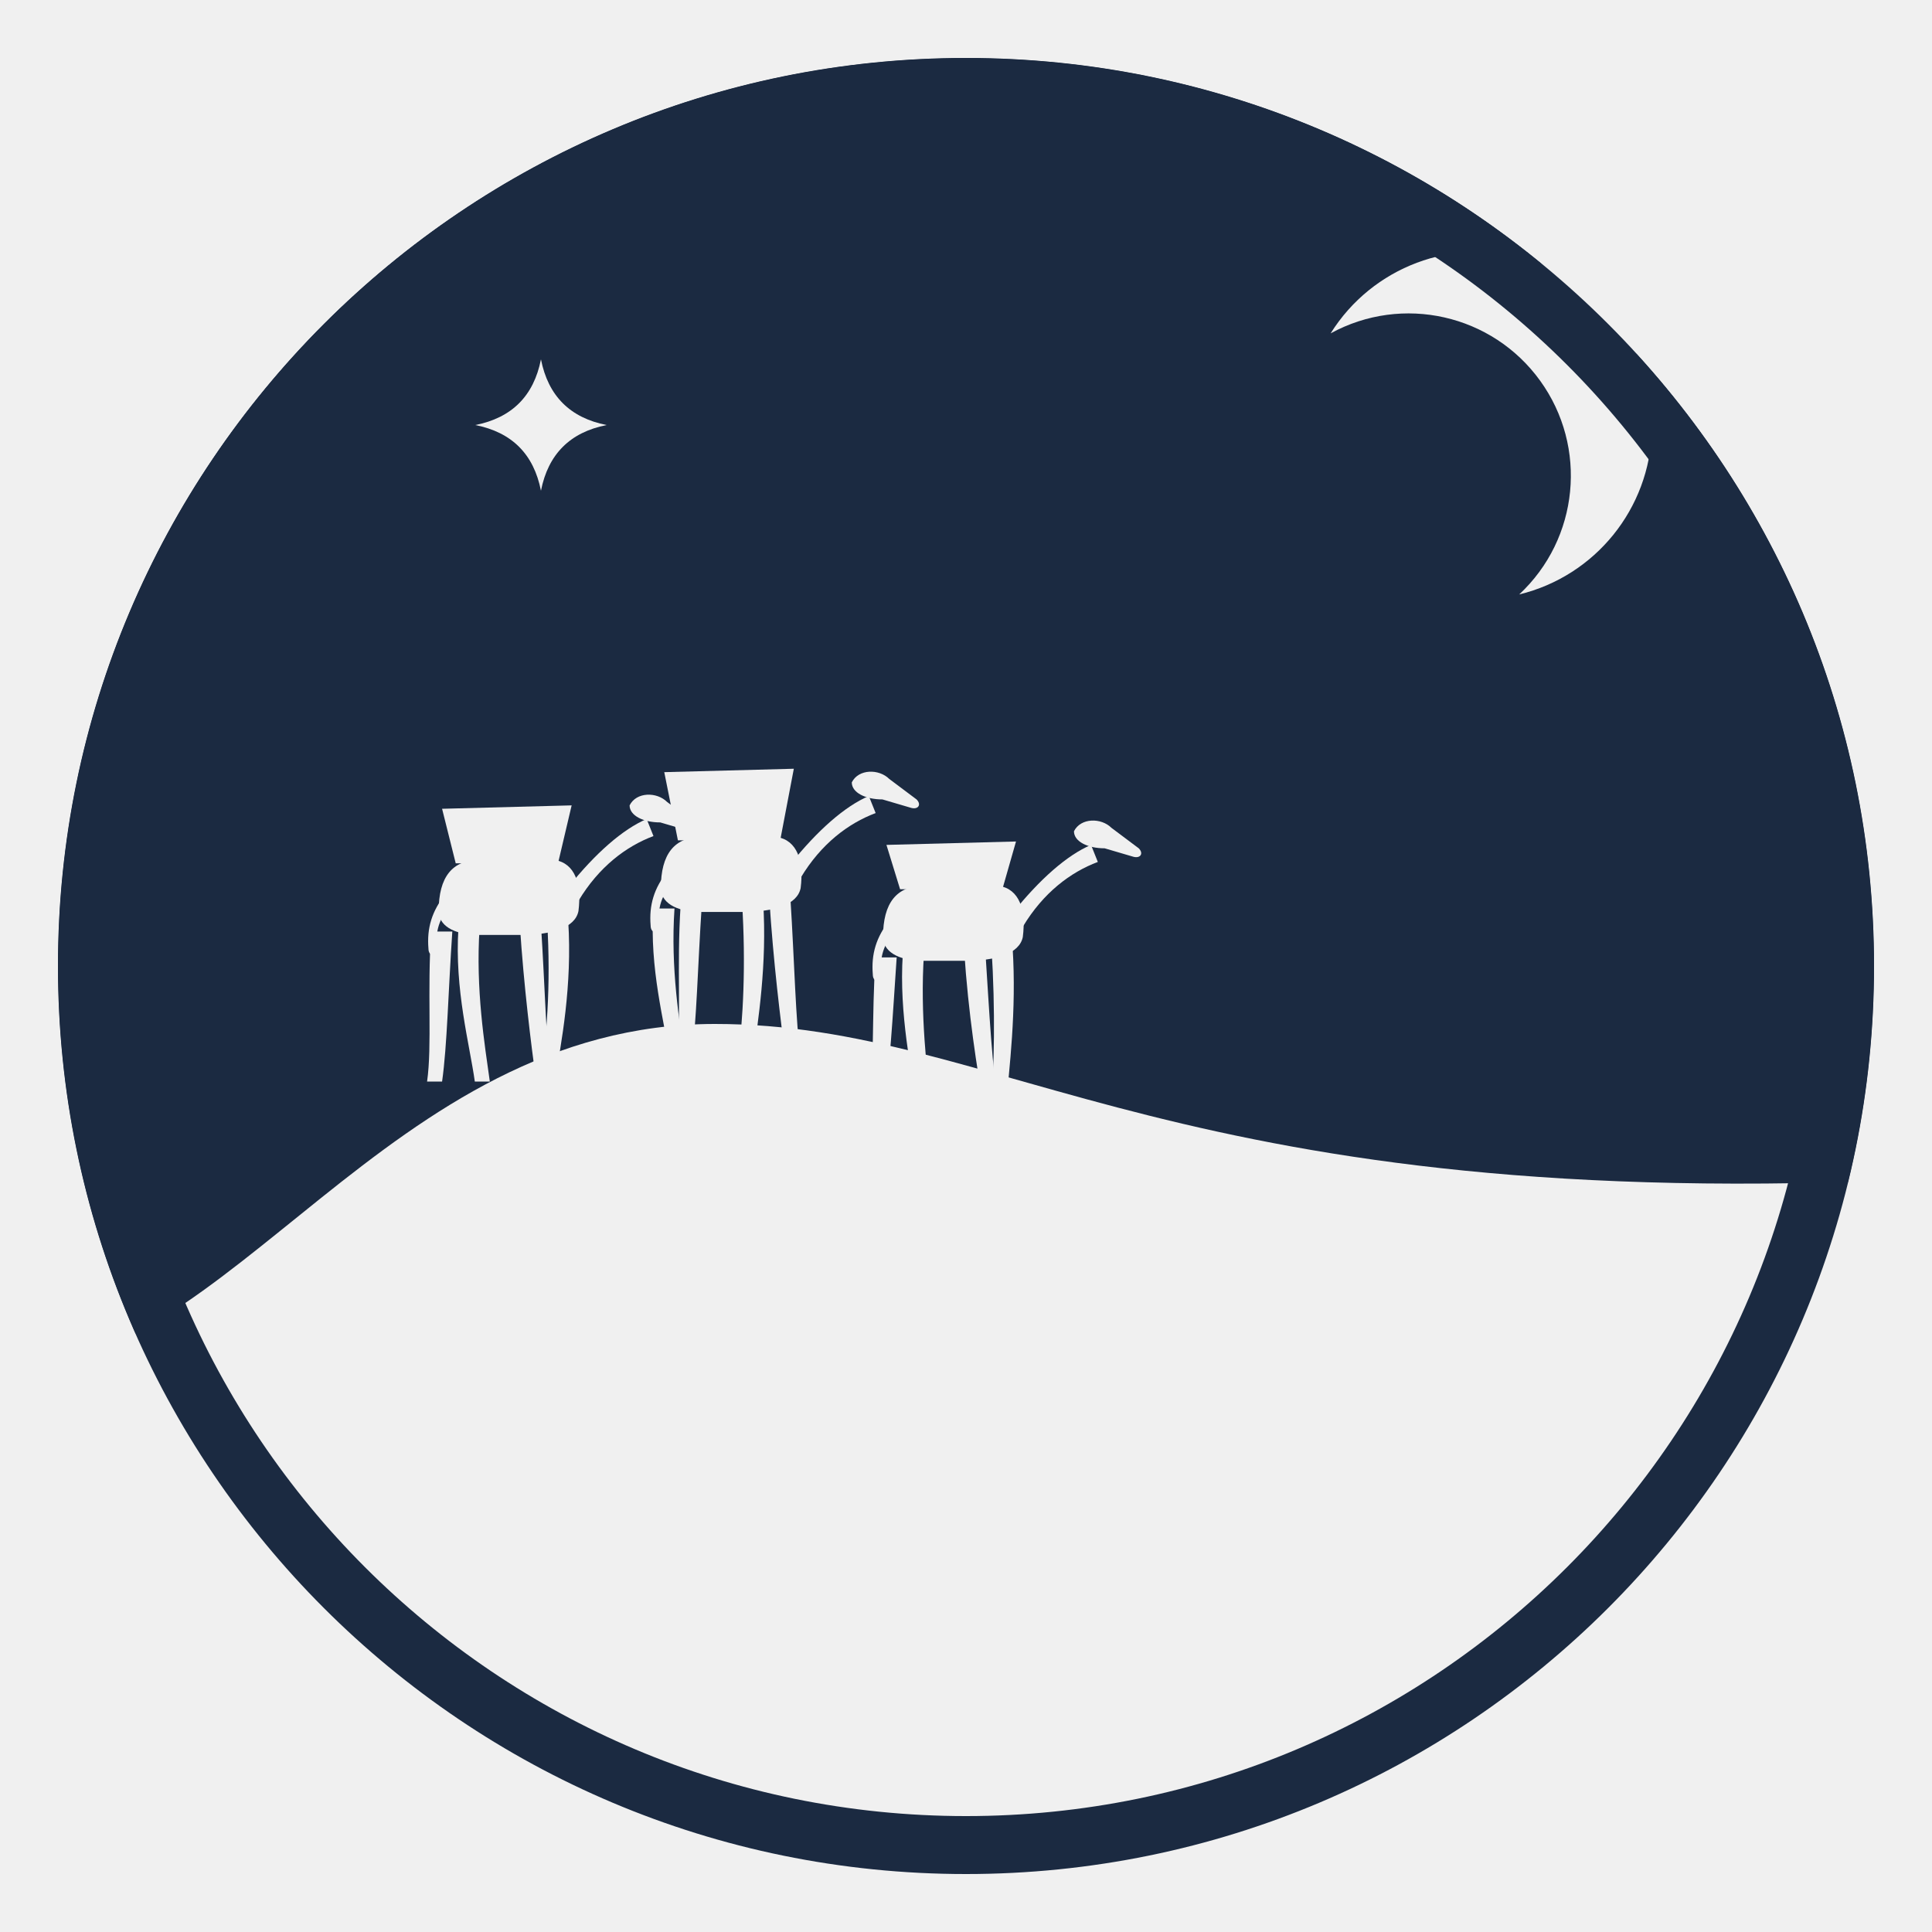
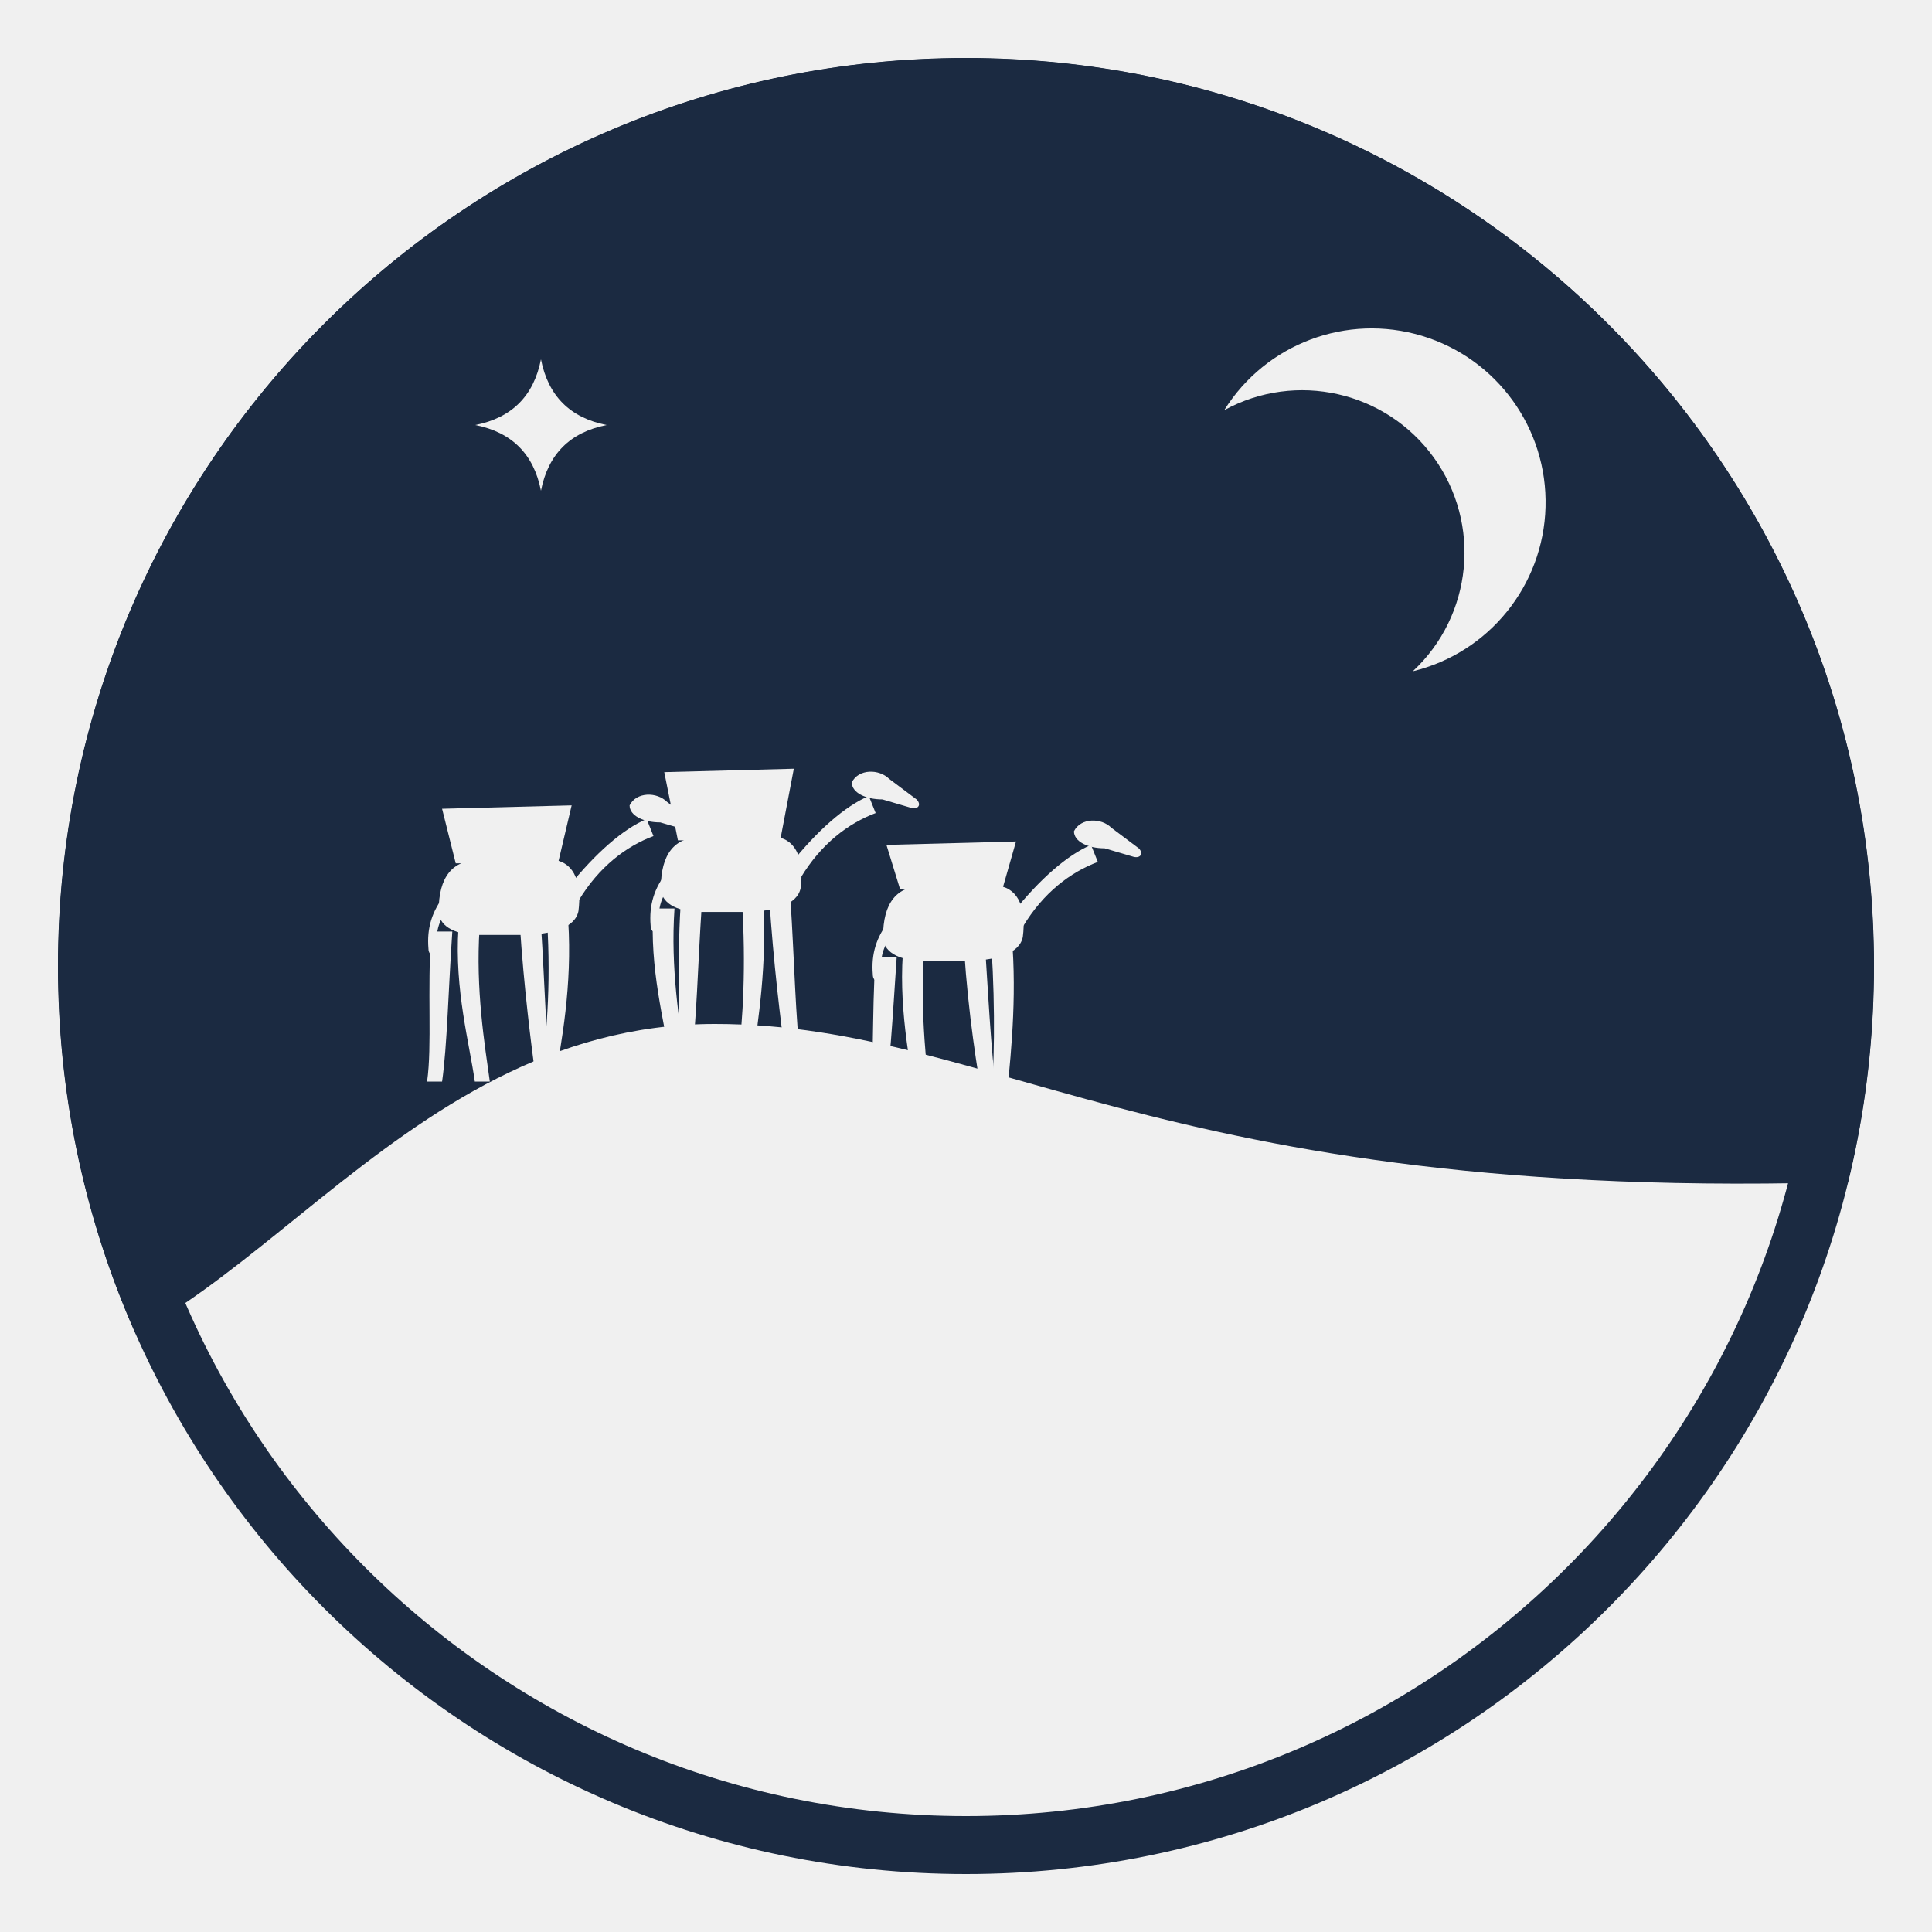
<svg xmlns="http://www.w3.org/2000/svg" viewBox="0 0 100.0 100.0" width="100.0" height="100.0" role="img" aria-label="ARMINAK CARAVAN">
  <g>
    <defs>
      <mask id="skccmnavy">
        <circle cx="50" cy="50" r="47.0" fill="#fff" />
        <path d="M 0 71 C 12 71 20 53 37 53 C 52 53 61 63 100 61 L 100 100 L 0 100 Z" fill="#000" />
        <g transform="translate(22.00 55.98) scale(0.17647) translate(-24.0 0)">
          <path d="M 40.0,-45.0 C 38.8,-27.0 41.5,-10.8 43.0,0 L 38.6,0 C 37.1,-10.8 32.6,-27.0 33.8,-45.0 Z" fill="#000" />
          <path d="M 32.0,-44.0 C 30.8,-26.4 30.5,-10.6 29.0,0 L 24.6,0 C 26.1,-10.6 24.6,-26.4 25.8,-44.0 Z" fill="#000" />
          <path d="M 66.0,-47.0 C 67.2,-28.2 64.0,-11.3 62.0,0 L 57.6,0 C 59.6,-11.3 61.0,-28.2 59.8,-47.0 Z" fill="#000" />
          <path d="M 58.0,-46.0 C 59.2,-27.6 59.5,-11.0 61.0,0 L 56.6,0 C 55.1,-11.0 53.0,-27.6 51.8,-46.0 Z" fill="#000" />
          <path d="M 30,-55 C 26,-50 24.5,-45 25,-39 C 25,-36.5 27.5,-36.5 27.5,-39 C 27,-44 28,-48 32,-52 Z" fill="#000" />
          <path d="M 28,-50 C 28,-60 32,-65 40,-65 L 62,-65 C 68,-64 70,-58 69,-50 C 68,-45 61,-43 52,-43 L 40,-43 C 32,-43 28,-46 28,-50 Z" fill="#000" />
          <path d="M 66,-57 C 74,-67 82,-74 89,-77 L 91,-72 C 83,-69 75,-63 69,-53 Z" fill="#000" />
          <path d="M 84,-81 C 86,-85 92,-85 95,-82 L 103,-76 C 104.5,-74.5 103.5,-73 101.5,-73.5 L 93,-76 C 88,-76 84,-78 84,-81 Z" fill="#000" />
          <path d="M 33,-64 L 29,-80 L 67,-81 L 63,-64 Z" fill="#000" />
        </g>
        <g transform="translate(33.50 54.79) scale(0.17647) translate(-24.0 0)">
          <path d="M 40.0,-45.0 C 38.8,-27.0 38.5,-10.8 37.0,0 L 32.6,0 C 34.1,-10.8 32.6,-27.0 33.8,-45.0 Z" fill="#000" />
          <path d="M 32.0,-44.0 C 30.8,-26.4 33.5,-10.6 35.0,0 L 30.6,0 C 29.1,-10.6 24.6,-26.4 25.8,-44.0 Z" fill="#000" />
          <path d="M 66.0,-47.0 C 67.2,-28.2 67.5,-11.3 69.0,0 L 64.6,0 C 63.1,-11.3 61.0,-28.2 59.8,-47.0 Z" fill="#000" />
          <path d="M 58.0,-46.0 C 59.2,-27.6 56.5,-11.0 55.0,0 L 50.6,0 C 52.1,-11.0 53.0,-27.6 51.8,-46.0 Z" fill="#000" />
          <path d="M 30,-55 C 26,-50 24.5,-45 25,-39 C 25,-36.5 27.5,-36.5 27.5,-39 C 27,-44 28,-48 32,-52 Z" fill="#000" />
          <path d="M 28,-50 C 28,-60 32,-65 40,-65 L 62,-65 C 68,-64 70,-58 69,-50 C 68,-45 61,-43 52,-43 L 40,-43 C 32,-43 28,-46 28,-50 Z" fill="#000" />
          <path d="M 66,-57 C 74,-67 82,-74 89,-77 L 91,-72 C 83,-69 75,-63 69,-53 Z" fill="#000" />
          <path d="M 84,-81 C 86,-85 92,-85 95,-82 L 103,-76 C 104.5,-74.5 103.5,-73 101.5,-73.5 L 93,-76 C 88,-76 84,-78 84,-81 Z" fill="#000" />
          <path d="M 33,-64 L 29,-84 L 67,-85 L 63,-64 Z" fill="#000" />
        </g>
        <g transform="translate(45.00 57.32) scale(0.17647) translate(-24.0 0)">
          <path d="M 40.0,-45.0 C 38.8,-27.0 41.0,-10.8 42.0,0 L 37.6,0 C 36.6,-10.8 32.6,-27.0 33.8,-45.0 Z" fill="#000" />
          <path d="M 32.0,-44.0 C 30.8,-26.4 30.0,-10.6 28.0,0 L 23.6,0 C 25.6,-10.6 24.6,-26.4 25.8,-44.0 Z" fill="#000" />
          <path d="M 66.0,-47.0 C 67.2,-28.2 65.0,-11.3 64.0,0 L 59.6,0 C 60.6,-11.3 61.0,-28.2 59.8,-47.0 Z" fill="#000" />
          <path d="M 58.0,-46.0 C 59.2,-27.6 60.0,-11.0 62.0,0 L 57.6,0 C 55.6,-11.0 53.0,-27.6 51.8,-46.0 Z" fill="#000" />
          <path d="M 30,-55 C 26,-50 24.5,-45 25,-39 C 25,-36.5 27.5,-36.5 27.5,-39 C 27,-44 28,-48 32,-52 Z" fill="#000" />
          <path d="M 28,-50 C 28,-60 32,-65 40,-65 L 62,-65 C 68,-64 70,-58 69,-50 C 68,-45 61,-43 52,-43 L 40,-43 C 32,-43 28,-46 28,-50 Z" fill="#000" />
          <path d="M 66,-57 C 74,-67 82,-74 89,-77 L 91,-72 C 83,-69 75,-63 69,-53 Z" fill="#000" />
          <path d="M 84,-81 C 86,-85 92,-85 95,-82 L 103,-76 C 104.5,-74.5 103.5,-73 101.5,-73.5 L 93,-76 C 88,-76 84,-78 84,-81 Z" fill="#000" />
          <path d="M 33,-64 L 29,-77 L 67,-78 L 63,-64 Z" fill="#000" />
        </g>
-         <path d="M 78.633 30.769 A 9.0 9.0 0 1 0 68.873 17.255 A 8.4 8.4 0 0 1 78.633 30.769 Z" fill="#000" />
+         <path d="M 63.367 21.231 A 9.0 9.0 0 1 1 73.127 34.745 A 8.4 8.4 0 0 0 63.367 21.231 Z" fill="#000" />
        <path d="M 28.00 18.60 Q 28.56 21.44 31.40 22.00 Q 28.56 22.56 28.00 25.40 Q 27.44 22.56 24.60 22.00 Q 27.44 21.44 28.00 18.60 Z" fill="#000" />
      </mask>
    </defs>
    <circle cx="50" cy="50" r="47.0" fill="#1B2A41" mask="url(#skccmnavy)" />
    <circle cx="50" cy="50" r="45.5" fill="none" stroke="#1B2A41" stroke-width="3.0" />
  </g>
</svg>
